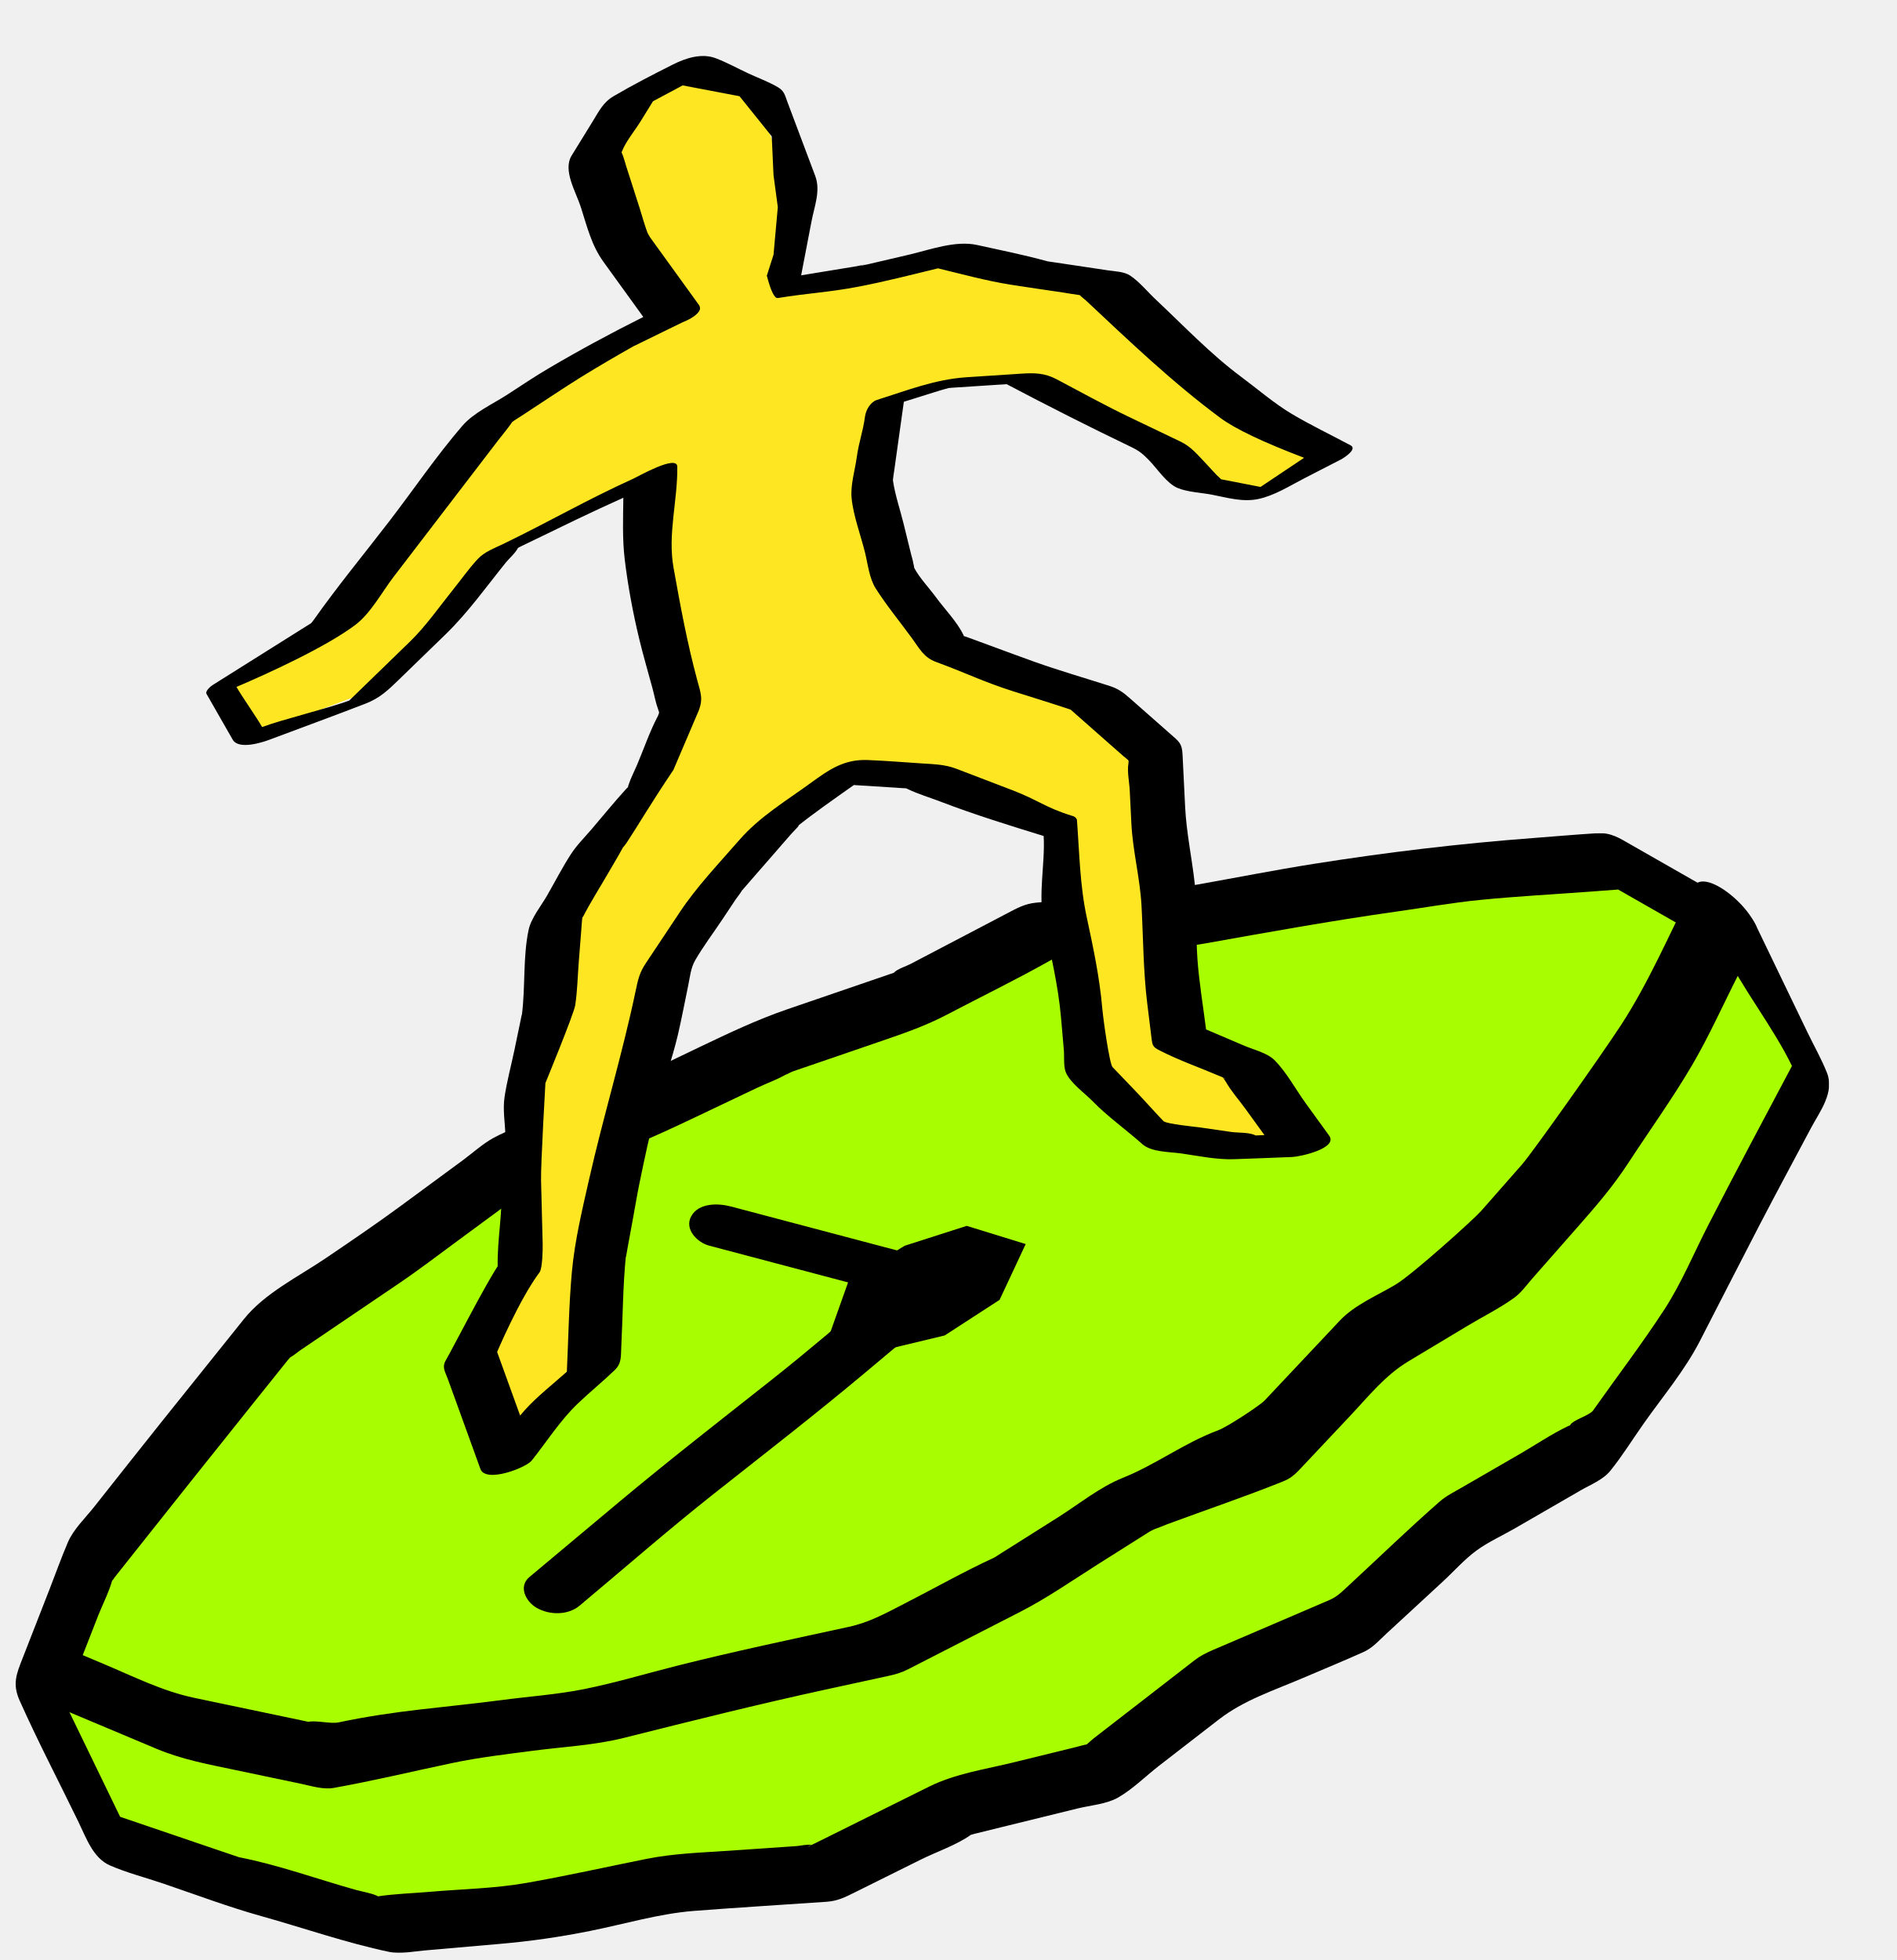
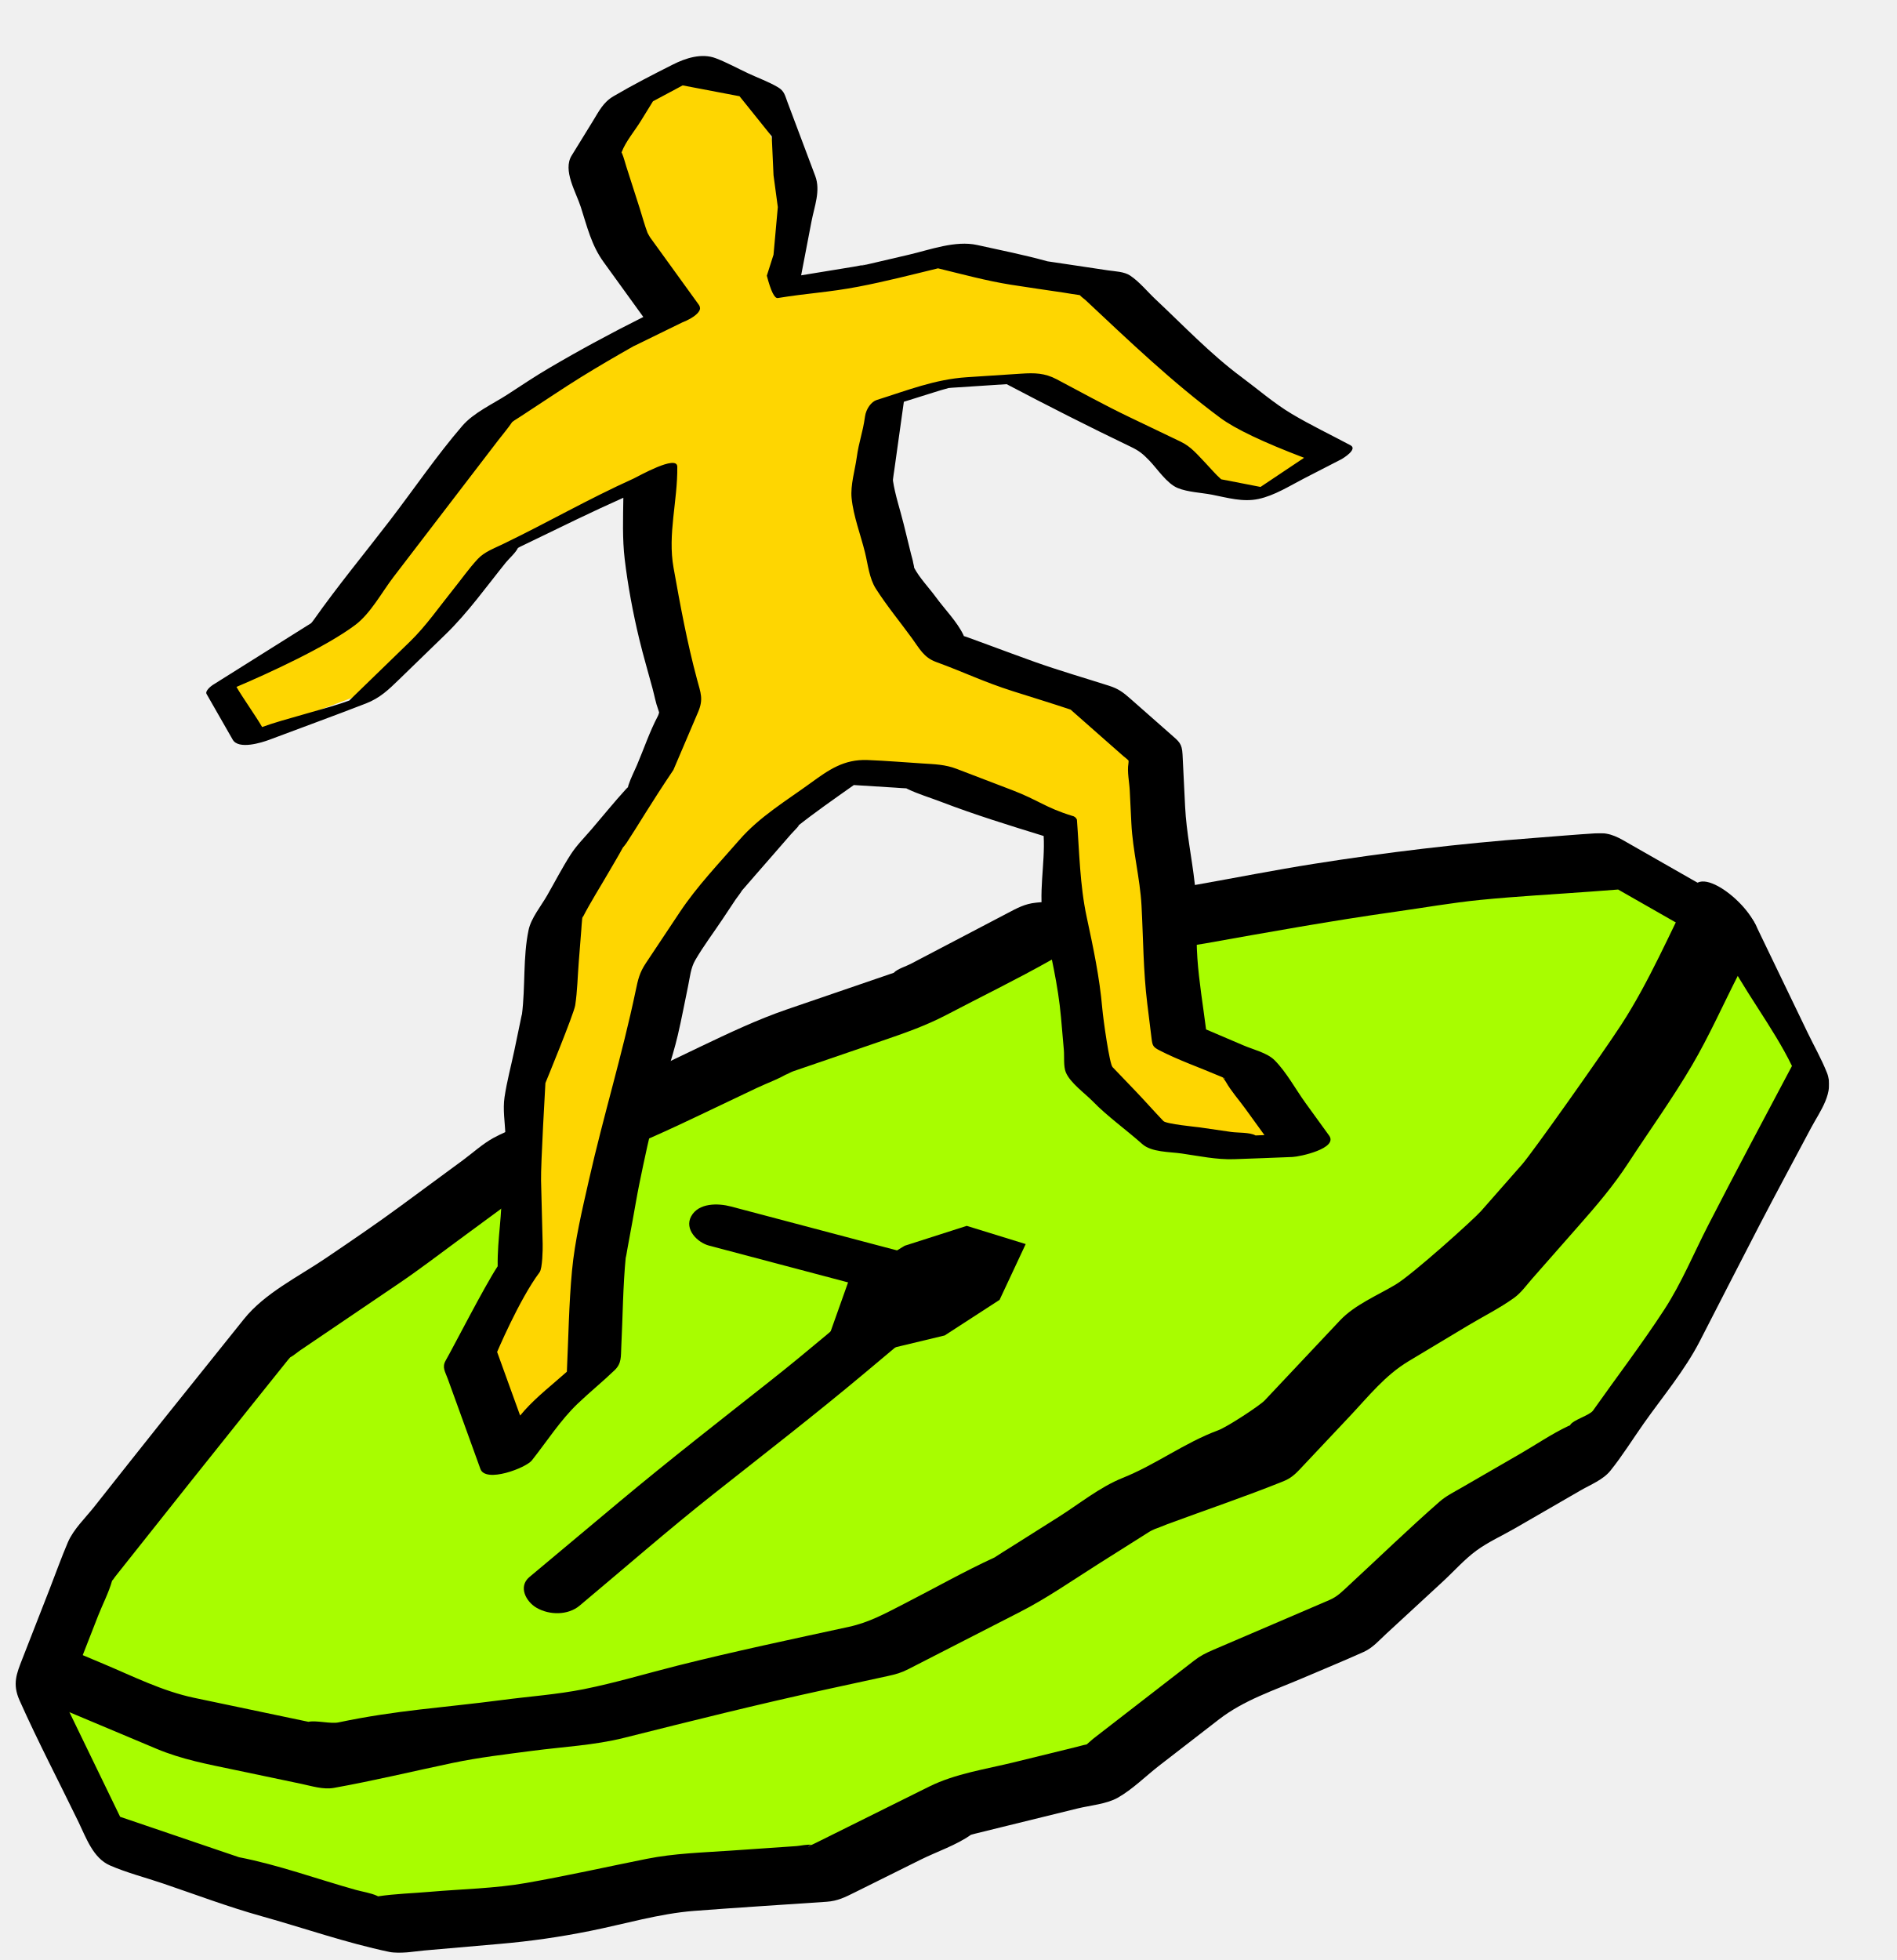
<svg xmlns="http://www.w3.org/2000/svg" height="125" viewBox="0 0 121 125" width="121">
  <mask id="a" fill="#fff">
    <path d="m0 .511h115.671v71.406h-115.671z" fill="#fff" fill-rule="evenodd" />
  </mask>
  <g fill="none" fill-rule="evenodd">
    <path d="m0 0h120v125h-120z" transform="translate(.999)" />
    <path d="m109.769 56.598 4.451 9.233-4.205 7.92-4.243 8.245-5.424 7.686-8.232 4.756-6.843 6.312-8.582 3.681-7.474 5.787-9.182 2.257-8.448 4.197-9.417.648-9.131 1.827-9.405.821-9.095-2.543-8.599-2.924-4.497-9.281 3.338-8.547 5.733-7.229 5.823-7.265 7.689-5.212 7.45-5.482 8.542-3.604 8.293-3.944 8.698-2.979 8.246-4.324 9.269-.93 8.983-1.598 9.066-1.278 9.356-.704z" fill="#a8fd00" transform="translate(1 2.782)" />
    <path d="m107.969 25.493c-.915 1.778-1.713 3.716-2.805 5.393-1.431 2.2-3.04 4.306-4.554 6.452-.213.303-1.276.593-1.455.918l-.007.018c-.034.012-.072.026-.128.054-1.06.506-2.068 1.195-3.084 1.781l-3.742 2.163c-.478.276-.959.514-1.372.875-1.982 1.735-3.88 3.578-5.815 5.364-.41.379-.704.692-1.208.907-1.2.515-2.4 1.029-3.599 1.545l-3.804 1.63c-.485.21-.817.371-1.229.69l-6.45 4.993c-.055.042-.279.238-.4.35l-.013.005c-.204.036-.408.1-.61.15l-3.991.98c-1.821.449-3.76.723-5.447 1.562l-7.19 3.572c-.094.046-.196.09-.292.14-.278-.05-.716.06-.974.078l-4.24.292c-1.783.122-3.552.17-5.304.52-2.564.513-5.124 1.09-7.7 1.54-2 .352-4.095.386-6.116.562-1.103.096-2.235.125-3.33.29-.018-.011-.029-.02-.057-.033-.41-.186-.923-.258-1.356-.378-2.455-.687-4.945-1.597-7.448-2.083-.002 0 .002.002.001.002l-.021-.008c-.527-.18-1.056-.359-1.585-.538l-4.297-1.462-1.684-.572c-1.185-2.442-2.368-4.885-3.552-7.328.716-1.829 1.43-3.66 2.145-5.489.283-.722.684-1.486.895-2.245.063-.049.144-.187.182-.237.32-.401.637-.802.955-1.204 2.616-3.297 5.234-6.59 7.866-9.874l2.197-2.741c.045-.055.104-.118.156-.182.23-.123.457-.325.662-.464 2.093-1.418 4.187-2.836 6.278-4.255 1.299-.88 2.545-1.836 3.808-2.765l3.253-2.395c.39-.286.762-.608 1.193-.823 2.137-1.066 4.445-1.876 6.644-2.803 1.348-.568 2.661-1.172 3.983-1.801 1.312-.625 2.625-1.25 3.939-1.874.677-.322 1.46-.59 2.093-.996-.546.35-.015.014.26-.08l1.461-.5 4.124-1.414c1.46-.5 2.817-.967 4.179-1.68 2.207-1.158 4.463-2.253 6.634-3.478.023-.013.05-.028.074-.039.236.074.722-.077.961-.101l4.057-.407c1.577-.159 3.179-.244 4.741-.522 4.046-.72 8.079-1.45 12.147-2.024 1.808-.253 3.62-.577 5.436-.756 2.373-.235 4.763-.359 7.14-.537l1.638-.124 6.721 3.836c1.19 2.469 3.177 4.95 4.367 7.417-1.791 3.37-3.585 6.738-5.331 10.133m-57.2 39.545c-.04.02-.083.039-.118.063-.204.14-.034-.043.117-.063m64.76-49.255c-.346-.87-.823-1.707-1.23-2.55l-3.196-6.63c-.122-.313-.304-.602-.53-.854-.254-.321-.567-.598-.925-.724l-6.639-3.79c-.732-.418-1.26-.772-2.132-.719-1.355.082-2.71.204-4.065.306-4.707.354-9.356.91-14.023 1.65-2.463.39-4.915.874-7.37 1.311-1.98.353-3.965.523-5.967.724l-4.379.44c-.704.071-1.195.344-1.818.672l-4.126 2.162c-.681.357-1.361.714-2.043 1.07-.294.156-.844.316-1.07.562v.003l-.314.106-1.79.614-4.682 1.604c-1.94.665-3.73 1.52-5.586 2.404-1.88.894-3.743 1.83-5.66 2.639l-4.362 1.84c-1.032.435-2.171.792-3.154 1.33-.69.38-1.32.958-1.953 1.424l-3.904 2.873c-1.585 1.166-3.204 2.266-4.834 3.37-1.742 1.182-3.884 2.22-5.216 3.881-1.742 2.174-3.487 4.345-5.227 6.52-1.45 1.814-2.886 3.638-4.327 5.457-.56.707-1.318 1.424-1.677 2.261-.421.985-.781 1.999-1.17 2.996l-1.721 4.405c-.38.974-.662 1.622-.191 2.68 1.169 2.62 2.508 5.175 3.76 7.756.485 1.001.929 2.301 2.007 2.77 1.078.47 2.266.771 3.38 1.15 2.09.711 4.17 1.496 6.298 2.09 2.693.753 5.398 1.701 8.134 2.274.713.15 1.518-.028 2.236-.09l4.825-.421c1.979-.172 3.803-.435 5.75-.825 2.173-.434 4.417-1.108 6.63-1.278 2.817-.217 5.64-.388 8.46-.583.7-.048 1.177-.29 1.804-.602l4.207-2.09c1.01-.501 2.27-.921 3.194-1.58.094-.022.189-.053.273-.073.591-.146 1.182-.29 1.774-.437l4.757-1.169c.792-.195 1.838-.276 2.56-.684.934-.527 1.79-1.384 2.634-2.04l3.816-2.952c1.603-1.241 3.519-1.855 5.38-2.652 1.286-.552 2.584-1.081 3.86-1.656.574-.258.973-.73 1.437-1.157l3.598-3.32c.7-.645 1.379-1.417 2.148-1.982.75-.55 1.661-.96 2.467-1.425l4.182-2.416c.634-.366 1.436-.678 1.904-1.26.767-.954 1.426-2.02 2.132-3.02 1.206-1.708 2.607-3.372 3.567-5.236 1.269-2.467 2.53-4.939 3.808-7.402 1.075-2.071 2.187-4.123 3.28-6.184.576-1.083 1.523-2.278 1.02-3.542" fill="#000" mask="url(#a)" transform="translate(1 52.623)" />
    <g transform="translate(1 2.834)">
      <path d="m106.997 53.752c-1.493 2.924-2.806 6.036-4.6 8.788-1.292 1.981-5.691 8.183-6.303 8.877-.876.996-1.754 1.992-2.63 2.99-.454.514-4.337 4.017-5.44 4.68-1.164.697-2.611 1.291-3.553 2.29l-4.808 5.106c-.296.314-2.373 1.683-2.959 1.899-2.146.793-3.974 2.19-6.099 3.04-1.444.579-2.772 1.66-4.08 2.487l-3.057 1.93c-.31.197-.627.386-.932.59-.04.026-.059.04-.082.056-1.97.906-3.876 1.987-5.805 2.975-1.207.618-2.204 1.175-3.515 1.461-3.64.79-7.276 1.557-10.889 2.464-1.994.502-3.99 1.105-6.008 1.509-1.7.34-3.476.462-5.195.689-3.82.502-6.677.637-10.452 1.43-.503.104-1.413-.144-1.917-.038l-7.283-1.528c-2.04-.429-3.892-1.37-5.814-2.177l-3.472-1.459c-.794-.333-1.748 1.299-1.604 2.044.184.947 1.036 1.711 1.882 2.067l6.594 2.771c1.63.684 3.232.977 4.972 1.343l4.266.895c.678.142 1.4.38 2.086.258 2.539-.455 5.058-1.063 7.582-1.593 1.686-.353 3.385-.548 5.095-.773 1.923-.253 3.94-.351 5.824-.824 4.278-1.074 8.545-2.141 12.855-3.079 1.323-.288 2.649-.575 3.973-.864.515-.112.86-.208 1.322-.445l7.131-3.653c1.716-.88 3.31-1.995 4.938-3.024l3.279-2.071c.273-.173.641-.249.183-.131.332-.086.661-.245.982-.363 2.464-.911 4.963-1.755 7.4-2.735.587-.236.872-.58 1.307-1.042l2.93-3.11c1.206-1.28 2.243-2.603 3.748-3.506l3.762-2.259c.976-.585 2.042-1.115 2.966-1.78.45-.324.79-.811 1.157-1.228l2.93-3.33c1.17-1.327 2.244-2.58 3.206-4.057 1.348-2.066 2.807-4.09 4.055-6.217 1.095-1.865 1.987-3.88 2.971-5.806l1.138-2.228c.652-1.276-3.263-4.834-4.037-3.32" fill="#000" />
      <path d="m59.09 77.672-13.47-3.562c-.82-.217-2.066-.241-2.537.635-.44.817.393 1.662 1.145 1.861l10.834 2.866c-2.276 1.931-4.545 3.876-6.886 5.726-3.241 2.56-6.5 5.094-9.669 7.743l-5.737 4.8c-.733.613-.22 1.573.454 1.962.819.475 2 .489 2.745-.135 2.849-2.383 5.652-4.835 8.566-7.138 3.227-2.55 6.481-5.068 9.634-7.71 1.942-1.63 3.885-3.257 5.827-4.885.921-.773-.049-1.935-.905-2.162" fill="#000" />
-       <path d="m41.964 17.213-3.337-4.616-1.724-5.37 2.235-3.627 3.931-2.101 4.182 1.949 2.23 5.931-1.21 6.308 5.772-.946 5.608-1.308 4.831 1.121 4.936.736 3.368 3.158 3.373 3.062 3.482 2.584 3.891 2.077-4.192 2.157-3.821-.744-2.153-2.229-4.574-2.193-4.31-1.652h-4.831l-4.634 1.652-.787 5.068 1.377 5.599 3.307 4.541 4.899 1.792 5.032 1.604 3.837 3.381.222 4.537.618 4.53.137 4.573.568 4.607 4.363 1.862 3.575 4.938-4.1.155-4.414-.638-4.476-4.643-.451-5.157-1.059-4.948-.383-5.089-4.69-1.447-4.519-1.731-4.908-.306-4.737 3.448-3.793 4.357-3.149 4.73-.984 4.692-1.362 4.651-1.067 4.721-.868 4.73-.341 6.716-2.792 2.529-2.711 3.428-2.37-6.545 4.274-5.714-.143-5.641-.263-5.525 1.14-5.444.433-5.504 2.712-4.712 3.547-4.133 2.093-4.91-1.332-4.954-.909-5.059-.059-4.862-4.86 2.199-4.788 2.663-4.278 4.777-4.574 4.44-6.422 2.412-1.67-2.918 6.462-4.059 3.278-4.285 3.261-4.25 3.288-4.299 4.539-2.951 3.64-2.143z" fill="#ffe623" />
+       <path d="m41.964 17.213-3.337-4.616-1.724-5.37 2.235-3.627 3.931-2.101 4.182 1.949 2.23 5.931-1.21 6.308 5.772-.946 5.608-1.308 4.831 1.121 4.936.736 3.368 3.158 3.373 3.062 3.482 2.584 3.891 2.077-4.192 2.157-3.821-.744-2.153-2.229-4.574-2.193-4.31-1.652h-4.831l-4.634 1.652-.787 5.068 1.377 5.599 3.307 4.541 4.899 1.792 5.032 1.604 3.837 3.381.222 4.537.618 4.53.137 4.573.568 4.607 4.363 1.862 3.575 4.938-4.1.155-4.414-.638-4.476-4.643-.451-5.157-1.059-4.948-.383-5.089-4.69-1.447-4.519-1.731-4.908-.306-4.737 3.448-3.793 4.357-3.149 4.73-.984 4.692-1.362 4.651-1.067 4.721-.868 4.73-.341 6.716-2.792 2.529-2.711 3.428-2.37-6.545 4.274-5.714-.143-5.641-.263-5.525 1.14-5.444.433-5.504 2.712-4.712 3.547-4.133 2.093-4.91-1.332-4.954-.909-5.059-.059-4.862-4.86 2.199-4.788 2.663-4.278 4.777-4.574 4.44-6.422 2.412-1.67-2.918 6.462-4.059 3.278-4.285 3.261-4.25 3.288-4.299 4.539-2.951 3.64-2.143z" fill="#fed601" />
      <path d="m54.26 14.042.01-.002c-.171.004-.285.026-.316.042.101-.019.202-.034.299-.038.003 0 .005 0 .008-.002" fill="#000" />
      <path d="m76.892 27.734c-.36-.315-.678-.704-1.006-1.046-.517-.535-.91-1.034-1.575-1.353l-3.328-1.595c-1.554-.746-3.064-1.582-4.587-2.387-.759-.4-1.404-.412-2.246-.357-1.162.076-2.325.151-3.486.228-2.039.134-3.806.845-5.742 1.451-.34.107-.677.556-.747 1.052-.152 1.092-.38 1.542-.532 2.636-.114.806-.403 1.75-.324 2.563.112 1.151.58 2.355.856 3.478.186.755.27 1.644.688 2.301.695 1.09 1.54 2.113 2.301 3.158.489.67.758 1.231 1.536 1.517 1.894.693 2.989 1.256 4.91 1.869 1.226.39 2.459.764 3.679 1.173.121.103.24.213.362.319l1.573 1.387 1.427 1.256c.097.085.238.182.332.287.002.031.01.096-.006.187-.09.525.059 1.192.084 1.727l.103 2.087c.086 1.764.553 3.495.648 5.257.113 2.098.109 4.154.366 6.24.091.743.185 1.487.275 2.231.057.455.091.542.516.76 1.218.625 2.552 1.09 3.81 1.627.068.029.139.057.208.088.068.09.149.185.204.284.338.597.832 1.148 1.233 1.702l1.229 1.697-.072.002c-.165.007-.332.012-.497.02-.356-.208-1.139-.163-1.55-.223l-2.02-.293c-.194-.028-2.123-.212-2.304-.401-.519-.538-1.252-1.364-1.77-1.902-.454-.47-1.022-1.07-1.476-1.54-.194-.2-.591-3.011-.655-3.744-.174-1.998-.574-3.868-.996-5.833-.435-2.034-.465-4.134-.622-6.207-.06-.135-.167-.216-.316-.244-1.702-.526-2.143-.997-3.806-1.634l-3.554-1.36c-.724-.278-1.398-.294-2.174-.343-1.17-.073-2.342-.176-3.514-.219-1.5-.056-2.466.629-3.582 1.44-1.578 1.149-3.29 2.17-4.575 3.646-1.312 1.508-2.7 2.952-3.81 4.617l-2.16 3.245c-.41.616-.503 1.041-.657 1.782-.851 4.06-2.064 8.008-2.978 12.055-.428 1.892-.9 3.858-1.08 5.786-.2 2.134-.226 4.297-.328 6.44-.9.802-1.89 1.57-2.694 2.461-.098.108-.19.224-.286.335l-1.468-4.056c-.05.124 1.386-3.314 2.708-5.082.185-.247.205-1.47.197-1.8l-.103-4.054c-.025-.992.278-6.215.278-6.215s1.819-4.414 1.901-4.961c.138-.91.154-1.851.227-2.769l.159-2.013c.019-.24.03-.48.057-.72.025-.24.065-.162.016-.067.523-1.02 1.15-1.998 1.722-2.991.274-.476.563-.947.823-1.43.014-.029.032-.056.048-.084.02-.007.185-.222.23-.291.723-1.095 1.509-2.456 2.982-4.644l1.578-3.698c.346-.814.163-1.203-.07-2.069-.641-2.385-1.065-4.698-1.5-7.128-.386-2.148.266-4.26.239-6.443-.009-.796-2.506.629-2.77.749-2.997 1.356-5.403 2.763-8.364 4.194-.547.265-1.17.49-1.59.941-.566.605-1.054 1.308-1.574 1.952-.895 1.112-1.728 2.324-2.754 3.32l-3.874 3.76c-1.297.487-4.259 1.201-5.555 1.688-.371-.65-1.266-1.91-1.637-2.559 2.093-.888 5.738-2.567 7.579-3.952.976-.734 1.692-2.083 2.427-3.045.594-.777 1.188-1.553 1.782-2.327 1.641-2.139 3.28-4.277 4.917-6.418.288-.378.614-.751.881-1.149.034-.028.073-.06.135-.1.298-.184.589-.382.883-.573 1.12-.728 2.228-1.482 3.363-2.186 1.11-.687 2.245-1.346 3.38-1.99-.023.02.198-.092.407-.194l1.246-.61 1.44-.703c.37-.145.698-.326.902-.52.045-.04.082-.08.116-.123.085-.106.134-.217.103-.321-.009-.053-.03-.104-.067-.156-.847-1.17-1.692-2.34-2.538-3.511-.19-.264-.383-.526-.573-.791-.05-.072-.138-.248-.164-.291-.192-.505-.332-1.042-.496-1.555l-.857-2.67c-.087-.272-.155-.56-.264-.821-.017-.042-.03-.07-.042-.091.004-.003.008-.006.012-.016.258-.677.838-1.36 1.217-1.976.258-.42.516-.839.777-1.259l1.895-1.014 3.626.691 2.056 2.559.113 2.478.274 2.032-.274 3.038-.427 1.338c.258.985.491 1.46.701 1.426 1.922-.316 3.218-.358 5.13-.723 1.706-.326 3.398-.761 5.088-1.172 1.539.374 3.081.796 4.64 1.044 1.109.176 2.221.332 3.333.498.354.053.713.122 1.072.167.084.105.306.261.355.308 2.79 2.615 5.528 5.237 8.601 7.516.947.703 2.73 1.553 5.35 2.55l-2.78 1.859-1.827-.356-.683-.131zm.155 38.167c.223.114.019.056-.054-.023zm4.356-42.334c-1.134-.675-2.169-1.577-3.228-2.363-1.952-1.447-3.686-3.277-5.46-4.94-.516-.484-1.03-1.12-1.617-1.516-.387-.263-.966-.272-1.426-.34l-2.663-.399c-.366-.053-.732-.11-1.098-.163l-.102-.015c-1.472-.41-2.991-.71-4.48-1.04-1.388-.306-2.998.302-4.36.62-.9.21-1.8.417-2.7.63l.02-.002c-.012 0-.024.004-.036.004-.255.06-.335.056-.298.04-.164.028-.326.065-.48.09-1.124.184-2.25.37-3.374.552.22-1.14.438-2.283.658-3.426.185-.968.595-1.968.242-2.907l-1.768-4.702c-.169-.448-.202-.721-.618-.964-.588-.346-1.262-.588-1.88-.877-.687-.32-1.375-.702-2.084-.97-.896-.34-1.916-.01-2.74.407-1.267.637-2.553 1.298-3.776 2.017-.665.39-.929.955-1.323 1.593l-1.35 2.192c-.58.944.272 2.307.585 3.284.406 1.261.675 2.427 1.447 3.496.847 1.17 1.694 2.34 2.54 3.513-2.057 1.03-4.05 2.104-6.042 3.277-.896.527-1.758 1.107-2.629 1.673-.926.6-2.148 1.15-2.876 1.996-1.64 1.904-3.08 4.027-4.611 6.023-1.62 2.11-3.333 4.18-4.865 6.352-.096.135-.154.194-.173.213l-.324.202-2.222 1.396c-1.244.78-2.487 1.562-3.73 2.343-.09.056-.496.376-.388.566l1.67 2.918c.374.652 1.848.187 2.332.006 2.05-.771 4.112-1.52 6.155-2.312.91-.353 1.445-.875 2.125-1.535l2.979-2.891c1.42-1.38 2.582-3.02 3.823-4.559.203-.253.628-.62.779-.937.05-.03.095-.056.136-.075l3.64-1.76c.976-.471 1.96-.922 2.947-1.366-.018 1.306-.066 2.637.086 3.912.2 1.684.529 3.443.927 5.092.256 1.065.57 2.117.853 3.175.117.431.198.9.355 1.319.022.053.044.122.061.192-.013.04-.034.146-.079.23-.525.993-.896 2.101-1.336 3.134-.175.411-.392.824-.532 1.248-.029.088-.037.131-.04.159-.024.017-.06.048-.126.12-.758.83-1.467 1.709-2.198 2.562-.448.521-.953 1.024-1.326 1.603-.544.844-1.009 1.752-1.51 2.623-.386.673-1.021 1.44-1.18 2.199-.365 1.741-.198 3.618-.423 5.387.001-.073-.093.417-.123.554l-.36 1.729c-.208.99-.48 1.992-.628 2.996-.113.77.023 1.601.06 2.376.054 1.125-.296 2.161-.253 3.288.07 1.842-.268 3.294-.244 5.114-.84 1.271-2.793 5.095-3.318 6.015-.246.432-.03.706.134 1.161.266.735.532 1.47.799 2.203.427 1.184.856 2.367 1.285 3.55.33.91 2.9-.065 3.282-.55.949-1.2 1.824-2.572 2.932-3.627.765-.73 1.59-1.397 2.352-2.131.45-.436.387-.87.418-1.478.097-1.925.102-3.881.293-5.8-.037.369.087-.397.112-.533l.323-1.757c.14-.76.264-1.522.418-2.279.328-1.6.67-3.22 1.09-4.798.421-1.58.994-3.125 1.37-4.716.243-1.034.436-2.083.654-3.121.12-.572.166-1.156.457-1.659.52-.897 1.16-1.743 1.735-2.606l.84-1.262c.09-.134.617-.82.287-.437.668-.777 1.346-1.546 2.019-2.32.407-.467.815-.934 1.22-1.402.129-.148.835-.85.319-.437 1.188-.95 2.45-1.823 3.697-2.706l2.67.167c.225.015.452.037.677.043.023.013.048.025.088.045.677.324 1.425.545 2.126.814 2.156.826 4.341 1.5 6.547 2.18.101 1.794-.368 3.726.007 5.478.436 2.04.918 4.026 1.1 6.1l.181 2.073c.036.412-.032 1.035.123 1.416.277.679 1.241 1.358 1.737 1.871.88.913 2.192 1.858 3.136 2.704.595.534 1.75.495 2.517.607 1.112.16 2.221.4 3.346.363 1.24-.04 2.482-.094 3.722-.141.482-.018 2.928-.55 2.339-1.365l-1.504-2.076c-.632-.873-1.217-1.97-1.978-2.733-.468-.468-1.357-.676-1.961-.934l-2.406-1.027c-.19-1.506-.449-3.022-.554-4.534-.111-1.587.007-3.199-.17-4.78-.182-1.63-.532-3.246-.612-4.883l-.164-3.332c-.035-.719-.223-.826-.76-1.3l-2.584-2.276c-.459-.404-.761-.626-1.34-.811-1.579-.504-3.179-.968-4.741-1.522-.992-.352-1.977-.723-2.964-1.085-.459-.168-.916-.34-1.376-.504-.057-.02-.124-.04-.19-.061-.002-.016-.006-.036-.027-.078-.405-.842-1.196-1.64-1.747-2.396-.43-.59-1.051-1.23-1.398-1.893.024.003-.042-.238-.048-.278-.029-.198-.098-.397-.145-.591l-.473-1.925c-.222-.901-.542-1.832-.679-2.752 0-.025-.001-.05.002-.078.023-.21.058-.42.088-.628l.26-1.859.345-2.462c.25-.08.501-.158.752-.236l1.582-.495c.101-.032.336-.094.521-.146l.211-.019 1.613-.105 1.876-.123c2.624 1.381 5.252 2.715 7.928 3.998.527.253.765.448 1.176.875.511.528 1.115 1.465 1.808 1.75.647.266 1.51.295 2.195.428.983.191 1.957.486 2.958.271 1.028-.22 1.984-.833 2.91-1.31l2.357-1.213c.15-.078 1.074-.65.605-.9-1.243-.664-2.53-1.278-3.741-1.998z" fill="#000" />
      <path d="m64.424 76.507-1.666 3.558-3.501 2.27-4.043.971-3.551-.331 1.503-4.225 3.543-2.137 3.954-1.267z" fill="#000" />
    </g>
  </g>
</svg>
